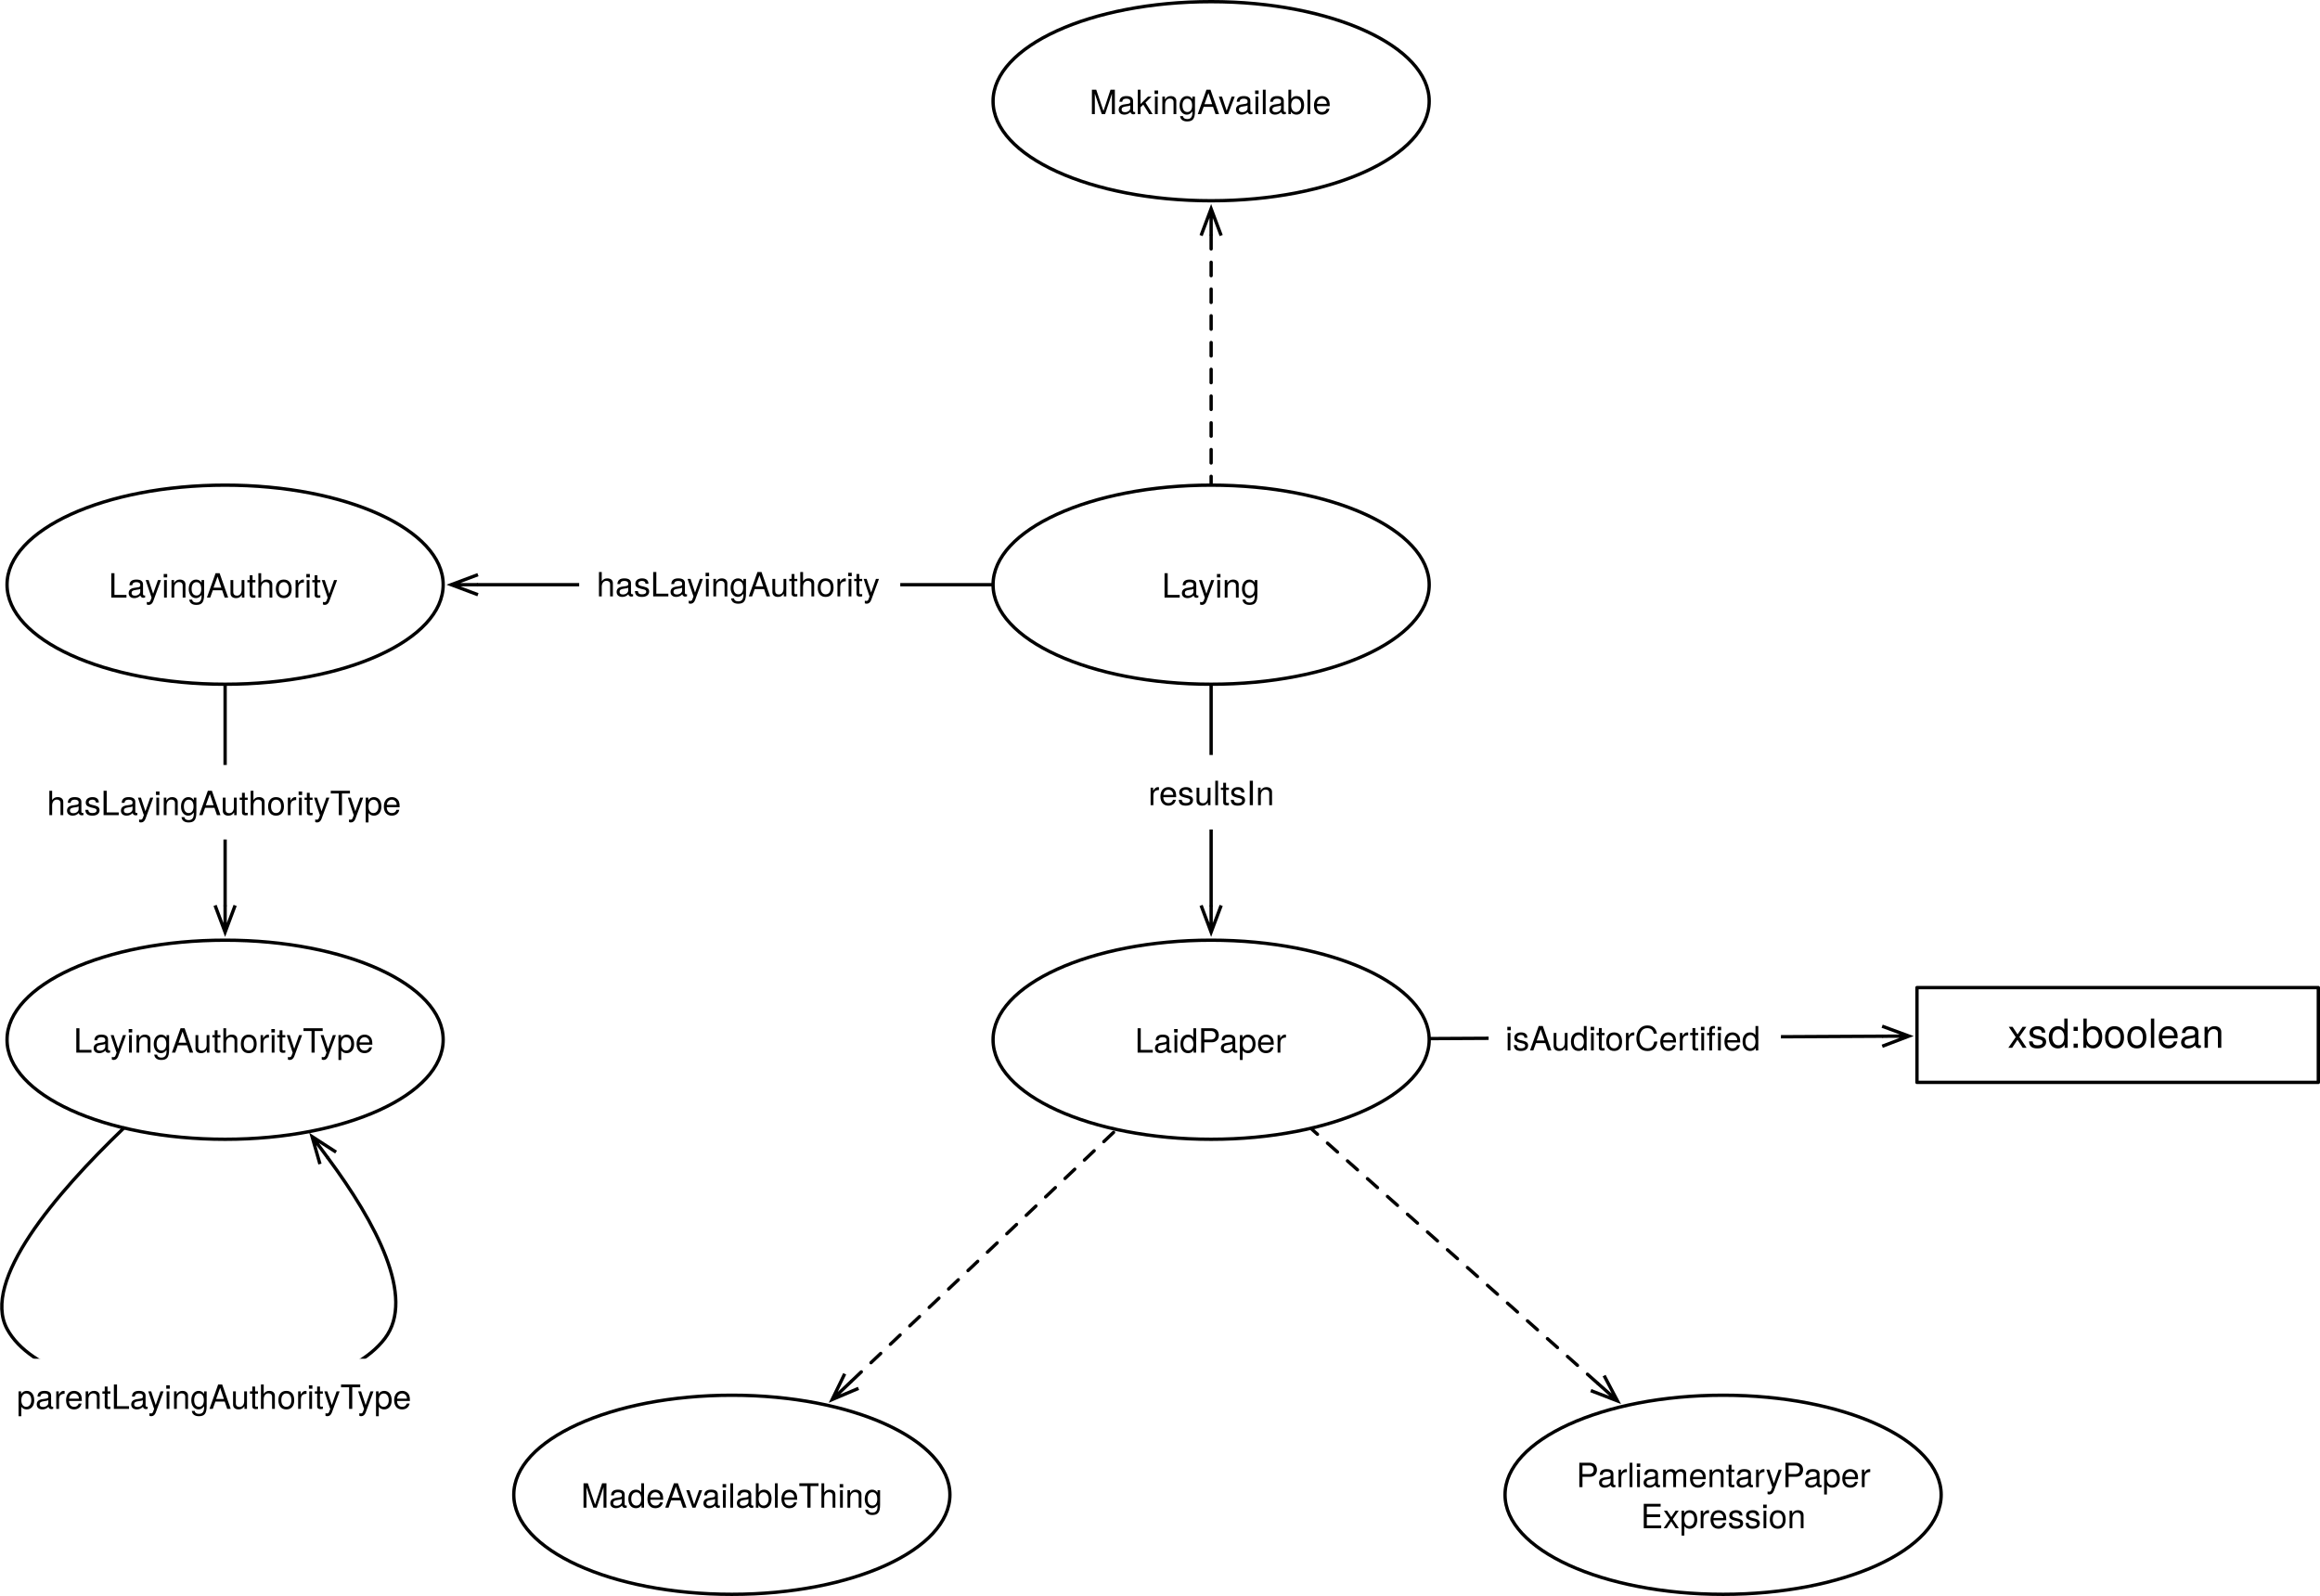
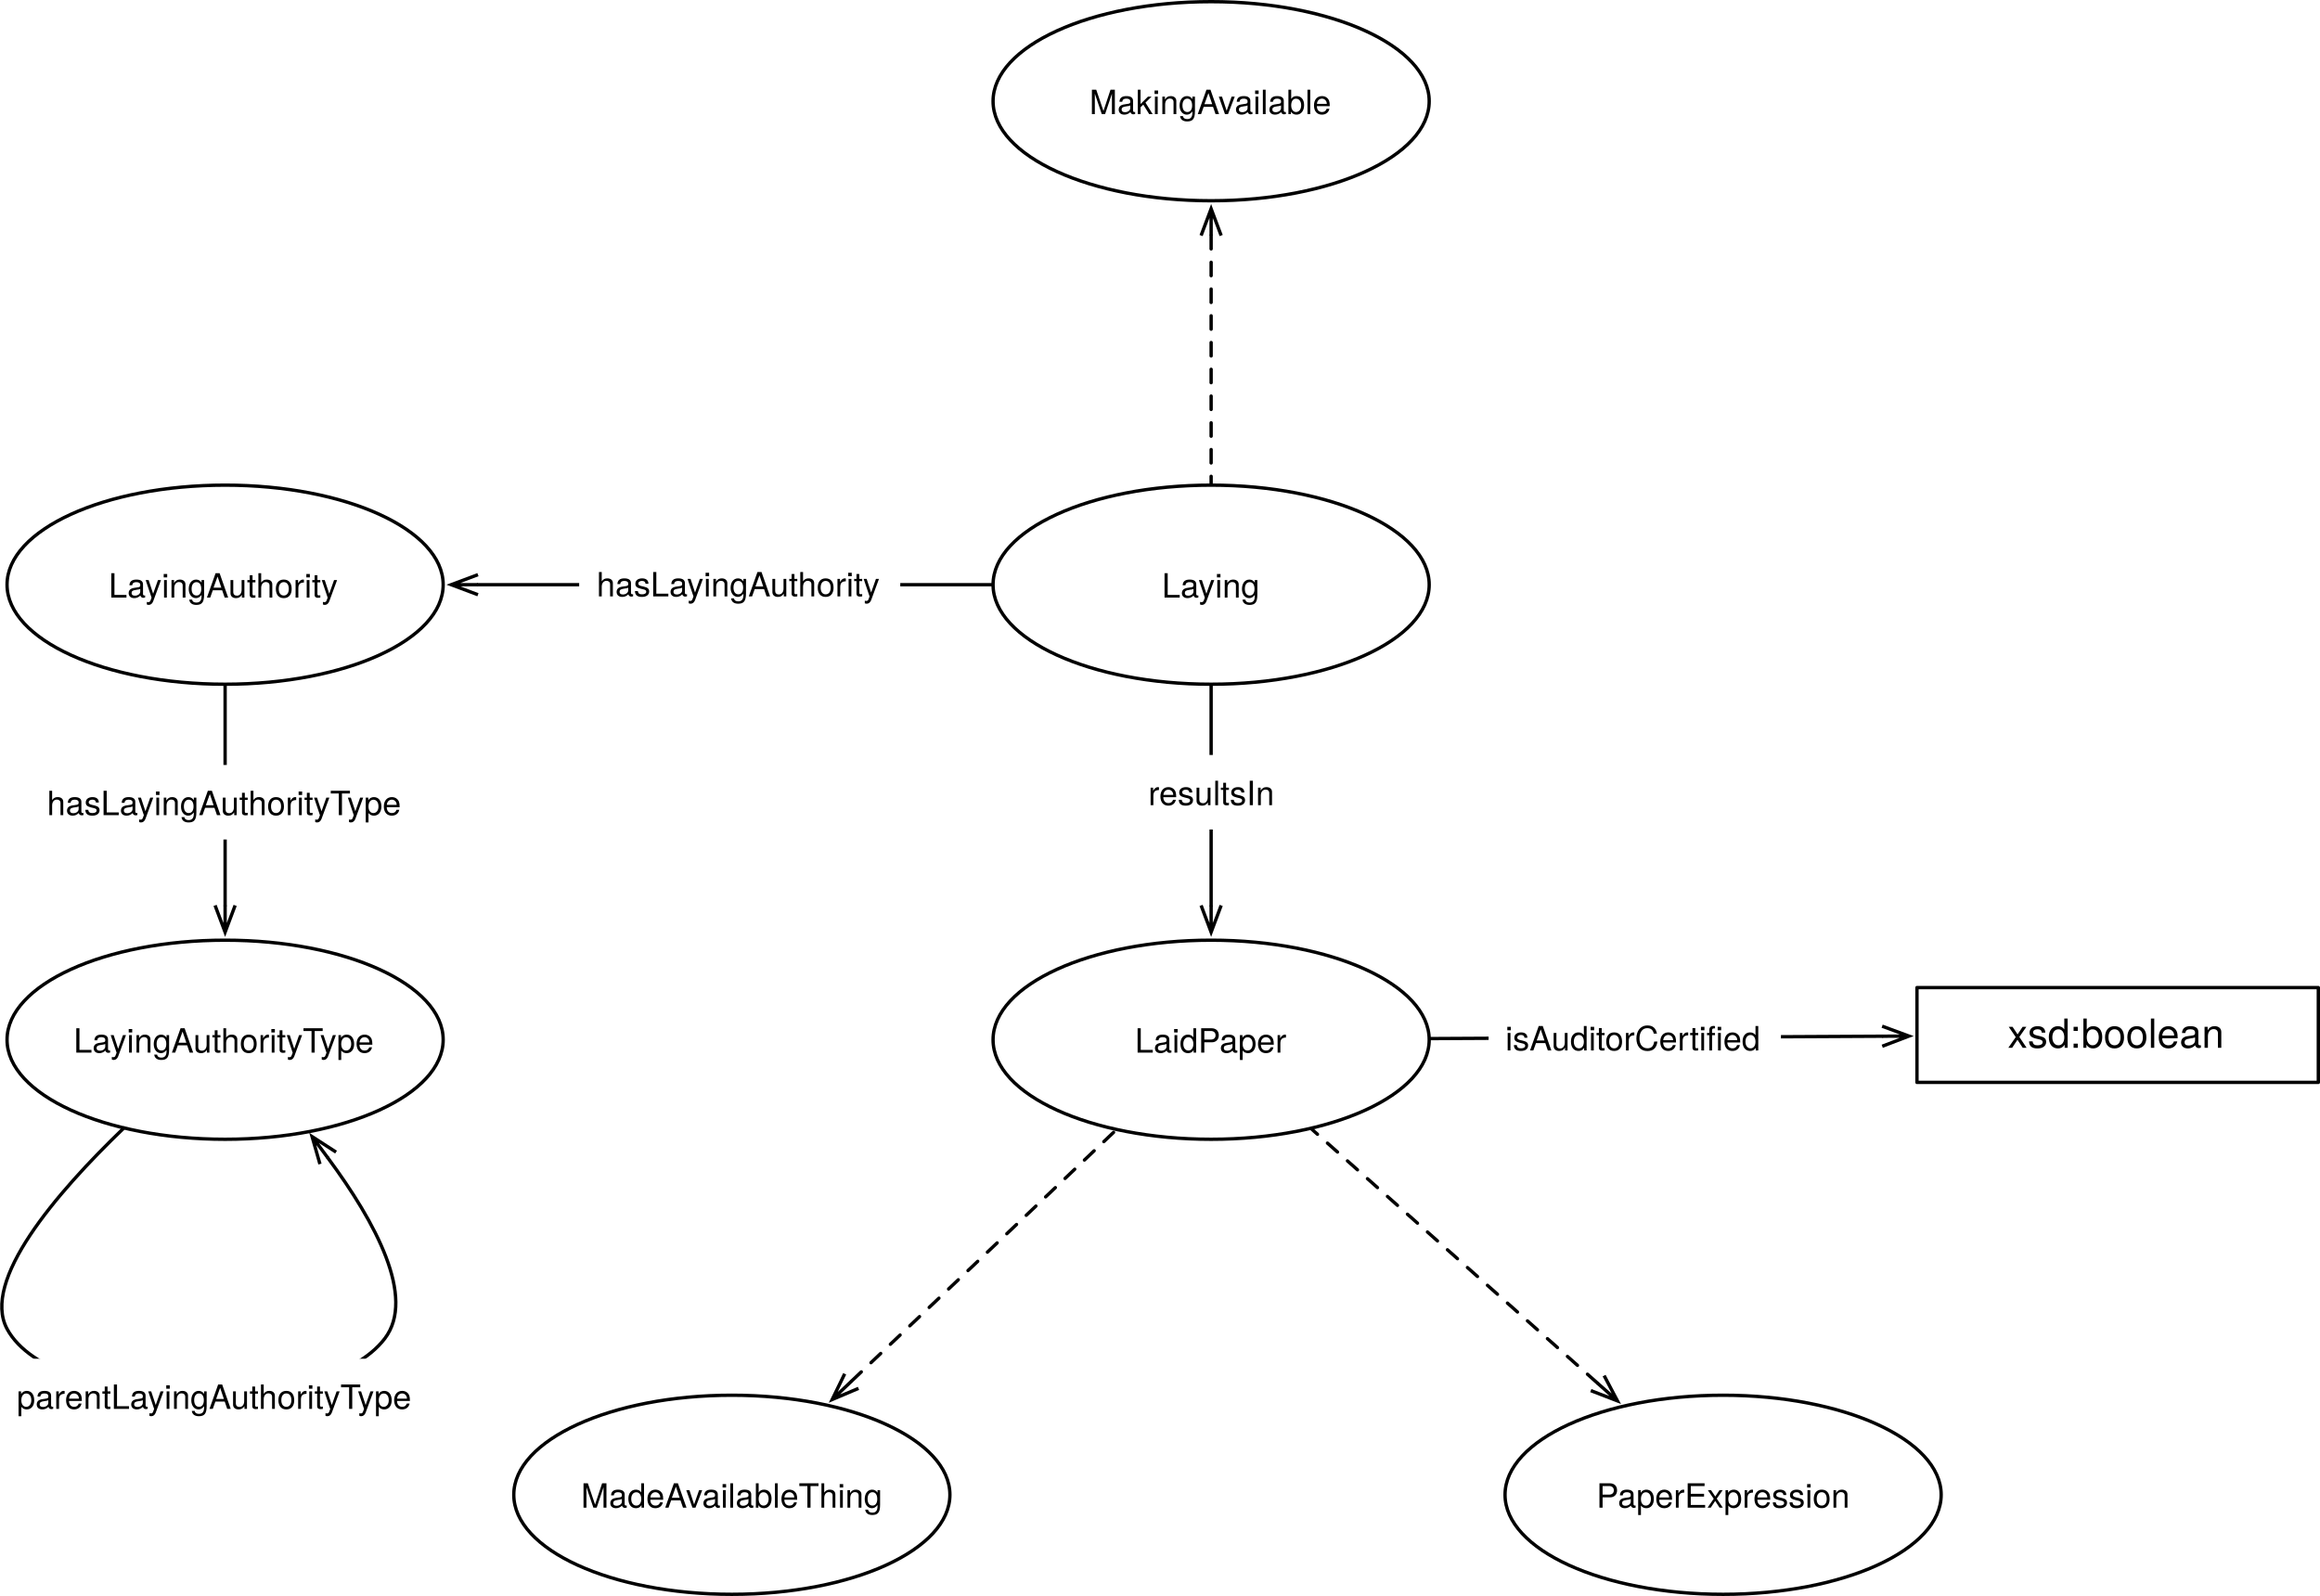
<svg xmlns="http://www.w3.org/2000/svg" version="1.1" viewBox="495.521 195.091 693.64 477.22" width="693.64" height="477.22">
  <defs>
    <marker orient="auto" overflow="visible" markerUnits="strokeWidth" id="StickArrow_Marker" stroke-linejoin="miter" stroke-miterlimit="10" viewBox="-1 -4 10 8" markerWidth="10" markerHeight="8" color="black">
      <g>
        <path d="M 8 0 L 0 0 M 0 -3 L 8 0 L 0 3" fill="none" stroke="currentColor" stroke-width="1" />
      </g>
    </marker>
    <marker orient="auto" overflow="visible" markerUnits="strokeWidth" id="StickArrow_Marker_2" stroke-linejoin="miter" stroke-miterlimit="10" viewBox="-9 -4 10 8" markerWidth="10" markerHeight="8" color="black">
      <g>
        <path d="M -8 0 L 0 0 M 0 3 L -8 0 L 0 -3" fill="none" stroke="currentColor" stroke-width="1" />
      </g>
    </marker>
  </defs>
-   <g id="Canvas_1" stroke-dasharray="none" stroke="none" fill="none" fill-opacity="1" stroke-opacity="1">
+   <g id="Canvas_1" stroke="none" stroke-dasharray="none" fill="none" fill-opacity="1" stroke-opacity="1">
    <rect fill="white" x="495.521" y="195.091" width="693.64" height="477.22" />
    <g id="Canvas_1_Layer_1">
      <g id="Graphic_949">
        <ellipse cx="857.628" cy="505.984" rx="65.197" ry="29.764" fill="white" />
        <ellipse cx="857.628" cy="505.984" rx="65.197" ry="29.764" stroke="black" stroke-linecap="round" stroke-linejoin="round" stroke-width="1" />
        <text transform="translate(810.4707 499.8442)" fill="black">
          <tspan font-family="Helvetica Neue" font-size="10" fill="black" x="24.377" y="10">LaidPaper</tspan>
        </text>
      </g>
      <g id="Line_968">
        <line x1="857.628" y1="400.185" x2="857.628" y2="465.82" marker-end="url(#StickArrow_Marker)" stroke="black" stroke-linecap="round" stroke-linejoin="round" stroke-width="1" />
      </g>
      <g id="Graphic_969">
        <rect x="833.828" y="420.841" width="47.6" height="22.28" fill="white" />
        <text transform="translate(838.8281 425.8407)" fill="black">
          <tspan font-family="Helvetica Neue" font-size="10" fill="black" x="0" y="10">resultsIn</tspan>
        </text>
      </g>
      <g id="Graphic_971">
        <ellipse cx="857.628" cy="369.921" rx="65.197" ry="29.764" fill="white" />
        <ellipse cx="857.628" cy="369.921" rx="65.197" ry="29.764" stroke="black" stroke-linecap="round" stroke-linejoin="round" stroke-width="1" />
        <text transform="translate(810.4707 363.7813)" fill="black">
          <tspan font-family="Helvetica Neue" font-size="10" fill="black" x="32.432" y="10">Laying</tspan>
        </text>
      </g>
      <g id="Graphic_1042">
        <ellipse cx="1010.699" cy="642.047" rx="65.197" ry="29.764" fill="white" />
        <ellipse cx="1010.699" cy="642.047" rx="65.197" ry="29.764" stroke="black" stroke-linecap="round" stroke-linejoin="round" stroke-width="1" />
-         <text transform="translate(963.5415 629.7672)" fill="black">
-           <tspan font-family="Helvetica Neue" font-size="10" fill="black" x="3.267" y="10">ParliamentaryPaper</tspan>
-           <tspan font-family="Helvetica Neue" font-size="10" fill="black" x="22.527" y="22.28">Expression</tspan>
+         <text transform="translate(963.5415 635.9072)" fill="black">
+           <tspan font-family="Helvetica Neue" font-size="10" fill="black" x="9.287" y="10">PaperExpression</tspan>
        </text>
      </g>
      <g id="Line_1043">
        <line x1="973.132" y1="608.655" x2="887.795" y2="532.8" marker-start="url(#StickArrow_Marker_2)" stroke="black" stroke-linecap="round" stroke-linejoin="round" stroke-dasharray="4.0,4.0" stroke-width="1" />
      </g>
      <g id="Graphic_1050">
        <ellipse cx="562.825" cy="369.921" rx="65.197" ry="29.764" fill="white" />
        <ellipse cx="562.825" cy="369.921" rx="65.197" ry="29.764" stroke="black" stroke-linecap="round" stroke-linejoin="round" stroke-width="1" />
        <text transform="translate(515.6675 363.7813)" fill="black">
          <tspan font-family="Helvetica Neue" font-size="10" fill="black" x="12.337" y="10">LayingAuthority</tspan>
        </text>
      </g>
      <g id="Line_1052">
        <line x1="791.931" y1="369.921" x2="638.422" y2="369.921" marker-end="url(#StickArrow_Marker)" stroke="black" stroke-linecap="round" stroke-linejoin="round" stroke-width="1" />
      </g>
      <g id="Graphic_1051">
        <rect x="668.685" y="358.421" width="96" height="23" fill="white" />
        <text transform="translate(673.8996 363.4213)" fill="black">
          <tspan font-family="Helvetica Neue" font-size="10" fill="black" x="0" y="10">hasLayingAuthority</tspan>
        </text>
      </g>
      <g id="Graphic_1053">
        <ellipse cx="562.825" cy="505.984" rx="65.197" ry="29.764" fill="white" />
        <ellipse cx="562.825" cy="505.984" rx="65.197" ry="29.764" stroke="black" stroke-linecap="round" stroke-linejoin="round" stroke-width="1" />
        <text transform="translate(515.6675 499.8442)" fill="black">
          <tspan font-family="Helvetica Neue" font-size="10" fill="black" x="1.872" y="10">LayingAuthorityType</tspan>
        </text>
      </g>
      <g id="Line_1055">
        <line x1="562.825" y1="400.185" x2="562.825" y2="465.82" marker-end="url(#StickArrow_Marker)" stroke="black" stroke-linecap="round" stroke-linejoin="round" stroke-width="1" />
      </g>
      <g id="Graphic_1054">
        <rect x="504.575" y="423.828" width="116.5" height="22.28" fill="white" />
        <text transform="translate(509.575 428.8275)" fill="black">
          <tspan font-family="Helvetica Neue" font-size="10" fill="black" x="0" y="10">hasLayingAuthorityType</tspan>
        </text>
      </g>
      <g id="Graphic_1060">
        <ellipse cx="857.628" cy="225.354" rx="65.197" ry="29.764" fill="white" />
        <ellipse cx="857.628" cy="225.354" rx="65.197" ry="29.764" stroke="black" stroke-linecap="round" stroke-linejoin="round" stroke-width="1" />
        <text transform="translate(810.4707 219.2143)" fill="black">
          <tspan font-family="Helvetica Neue" font-size="10" fill="black" x="10.762" y="10">MakingAvailable</tspan>
        </text>
      </g>
      <g id="Line_1061">
        <line x1="857.628" y1="265.518" x2="857.628" y2="339.657" marker-start="url(#StickArrow_Marker_2)" stroke="black" stroke-linecap="round" stroke-linejoin="round" stroke-dasharray="4.0,4.0" stroke-width="1" />
      </g>
      <g id="Graphic_1062">
        <ellipse cx="714.331" cy="642.047" rx="65.197" ry="29.764" fill="white" />
        <ellipse cx="714.331" cy="642.047" rx="65.197" ry="29.764" stroke="black" stroke-linecap="round" stroke-linejoin="round" stroke-width="1" />
        <text transform="translate(667.1732 635.9072)" fill="black">
          <tspan font-family="Helvetica Neue" font-size="10" fill="black" x="2.057" y="10">MadeAvailableThing</tspan>
        </text>
      </g>
      <g id="Line_1063">
        <line x1="750.131" y1="608.054" x2="829.007" y2="533.16" marker-start="url(#StickArrow_Marker_2)" stroke="black" stroke-linecap="round" stroke-linejoin="round" stroke-dasharray="4.0,4.0" stroke-width="1" />
      </g>
      <g id="Line_1064">
        <path d="M 532.576 532.36 C 512.052 552.095 489.933 578.062 497.628 592.441 C 511.166 617.738 592.139 619.769 610.61 595.276 C 619.856 583.014 607.87 560.652 593.592 541.375" marker-end="url(#StickArrow_Marker)" stroke="black" stroke-linecap="round" stroke-linejoin="round" stroke-width="1" />
      </g>
      <g id="Graphic_1065">
        <rect x="495.521" y="601.37" width="129.1" height="22.28" fill="white" />
        <text transform="translate(500.521 606.3701)" fill="black">
          <tspan font-family="Helvetica Neue" font-size="10" fill="black" x="0" y="10">parentLayingAuthorityType</tspan>
        </text>
      </g>
      <g id="Line_1068">
        <line x1="923.321" y1="505.641" x2="1058.262" y2="504.935" marker-end="url(#StickArrow_Marker)" stroke="black" stroke-linecap="round" stroke-linejoin="round" stroke-width="1" />
      </g>
      <g id="Graphic_1067">
        <rect x="940.59" y="494.182" width="87.4" height="22.28" fill="white" />
        <text transform="translate(945.5895 499.1819)" fill="black">
          <tspan font-family="Helvetica Neue" font-size="10" fill="black" x="7247536e-19" y="10">isAuditorCertified</tspan>
        </text>
      </g>
      <g id="Graphic_1069">
        <rect x="1068.661" y="490.394" width="120" height="28.346" fill="white" />
        <rect x="1068.661" y="490.394" width="120" height="28.346" stroke="black" stroke-linecap="round" stroke-linejoin="round" stroke-width="1" />
        <text transform="translate(1073.661 497.3989)" fill="black">
          <tspan font-family="Helvetica Neue" font-size="12" fill="black" x="22.108" y="11">xsd:boolean</tspan>
        </text>
      </g>
    </g>
  </g>
</svg>
